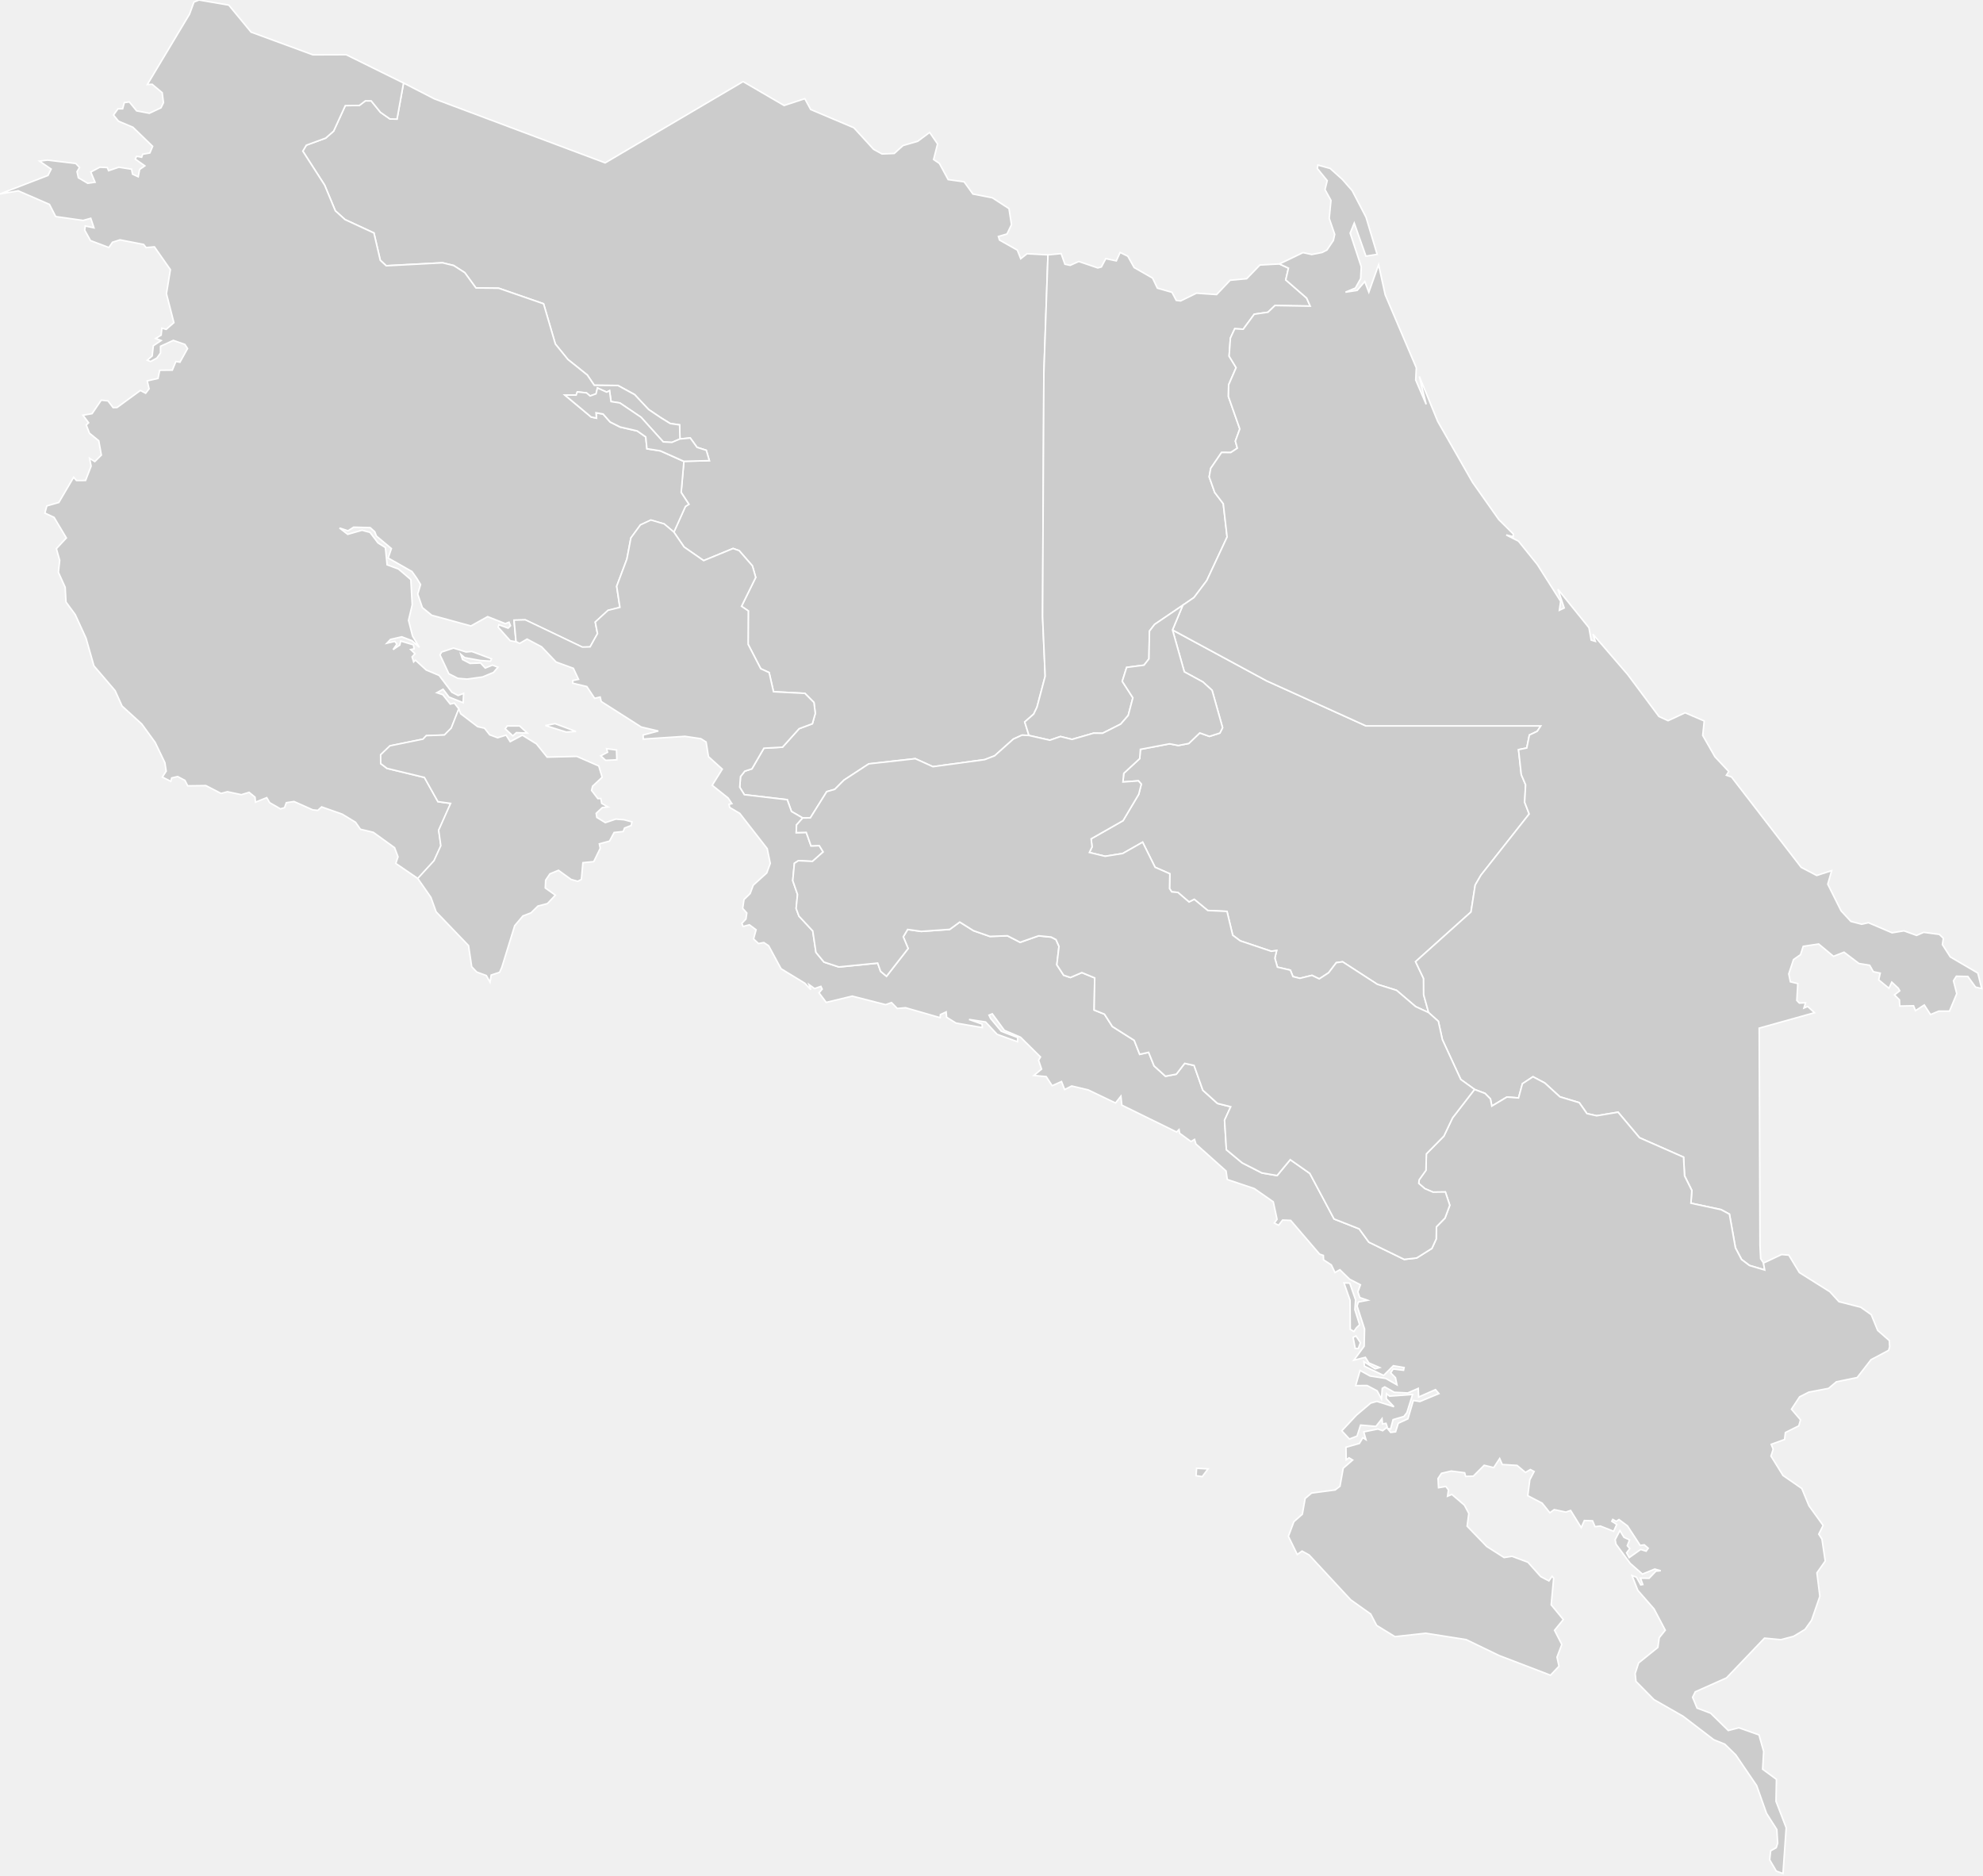
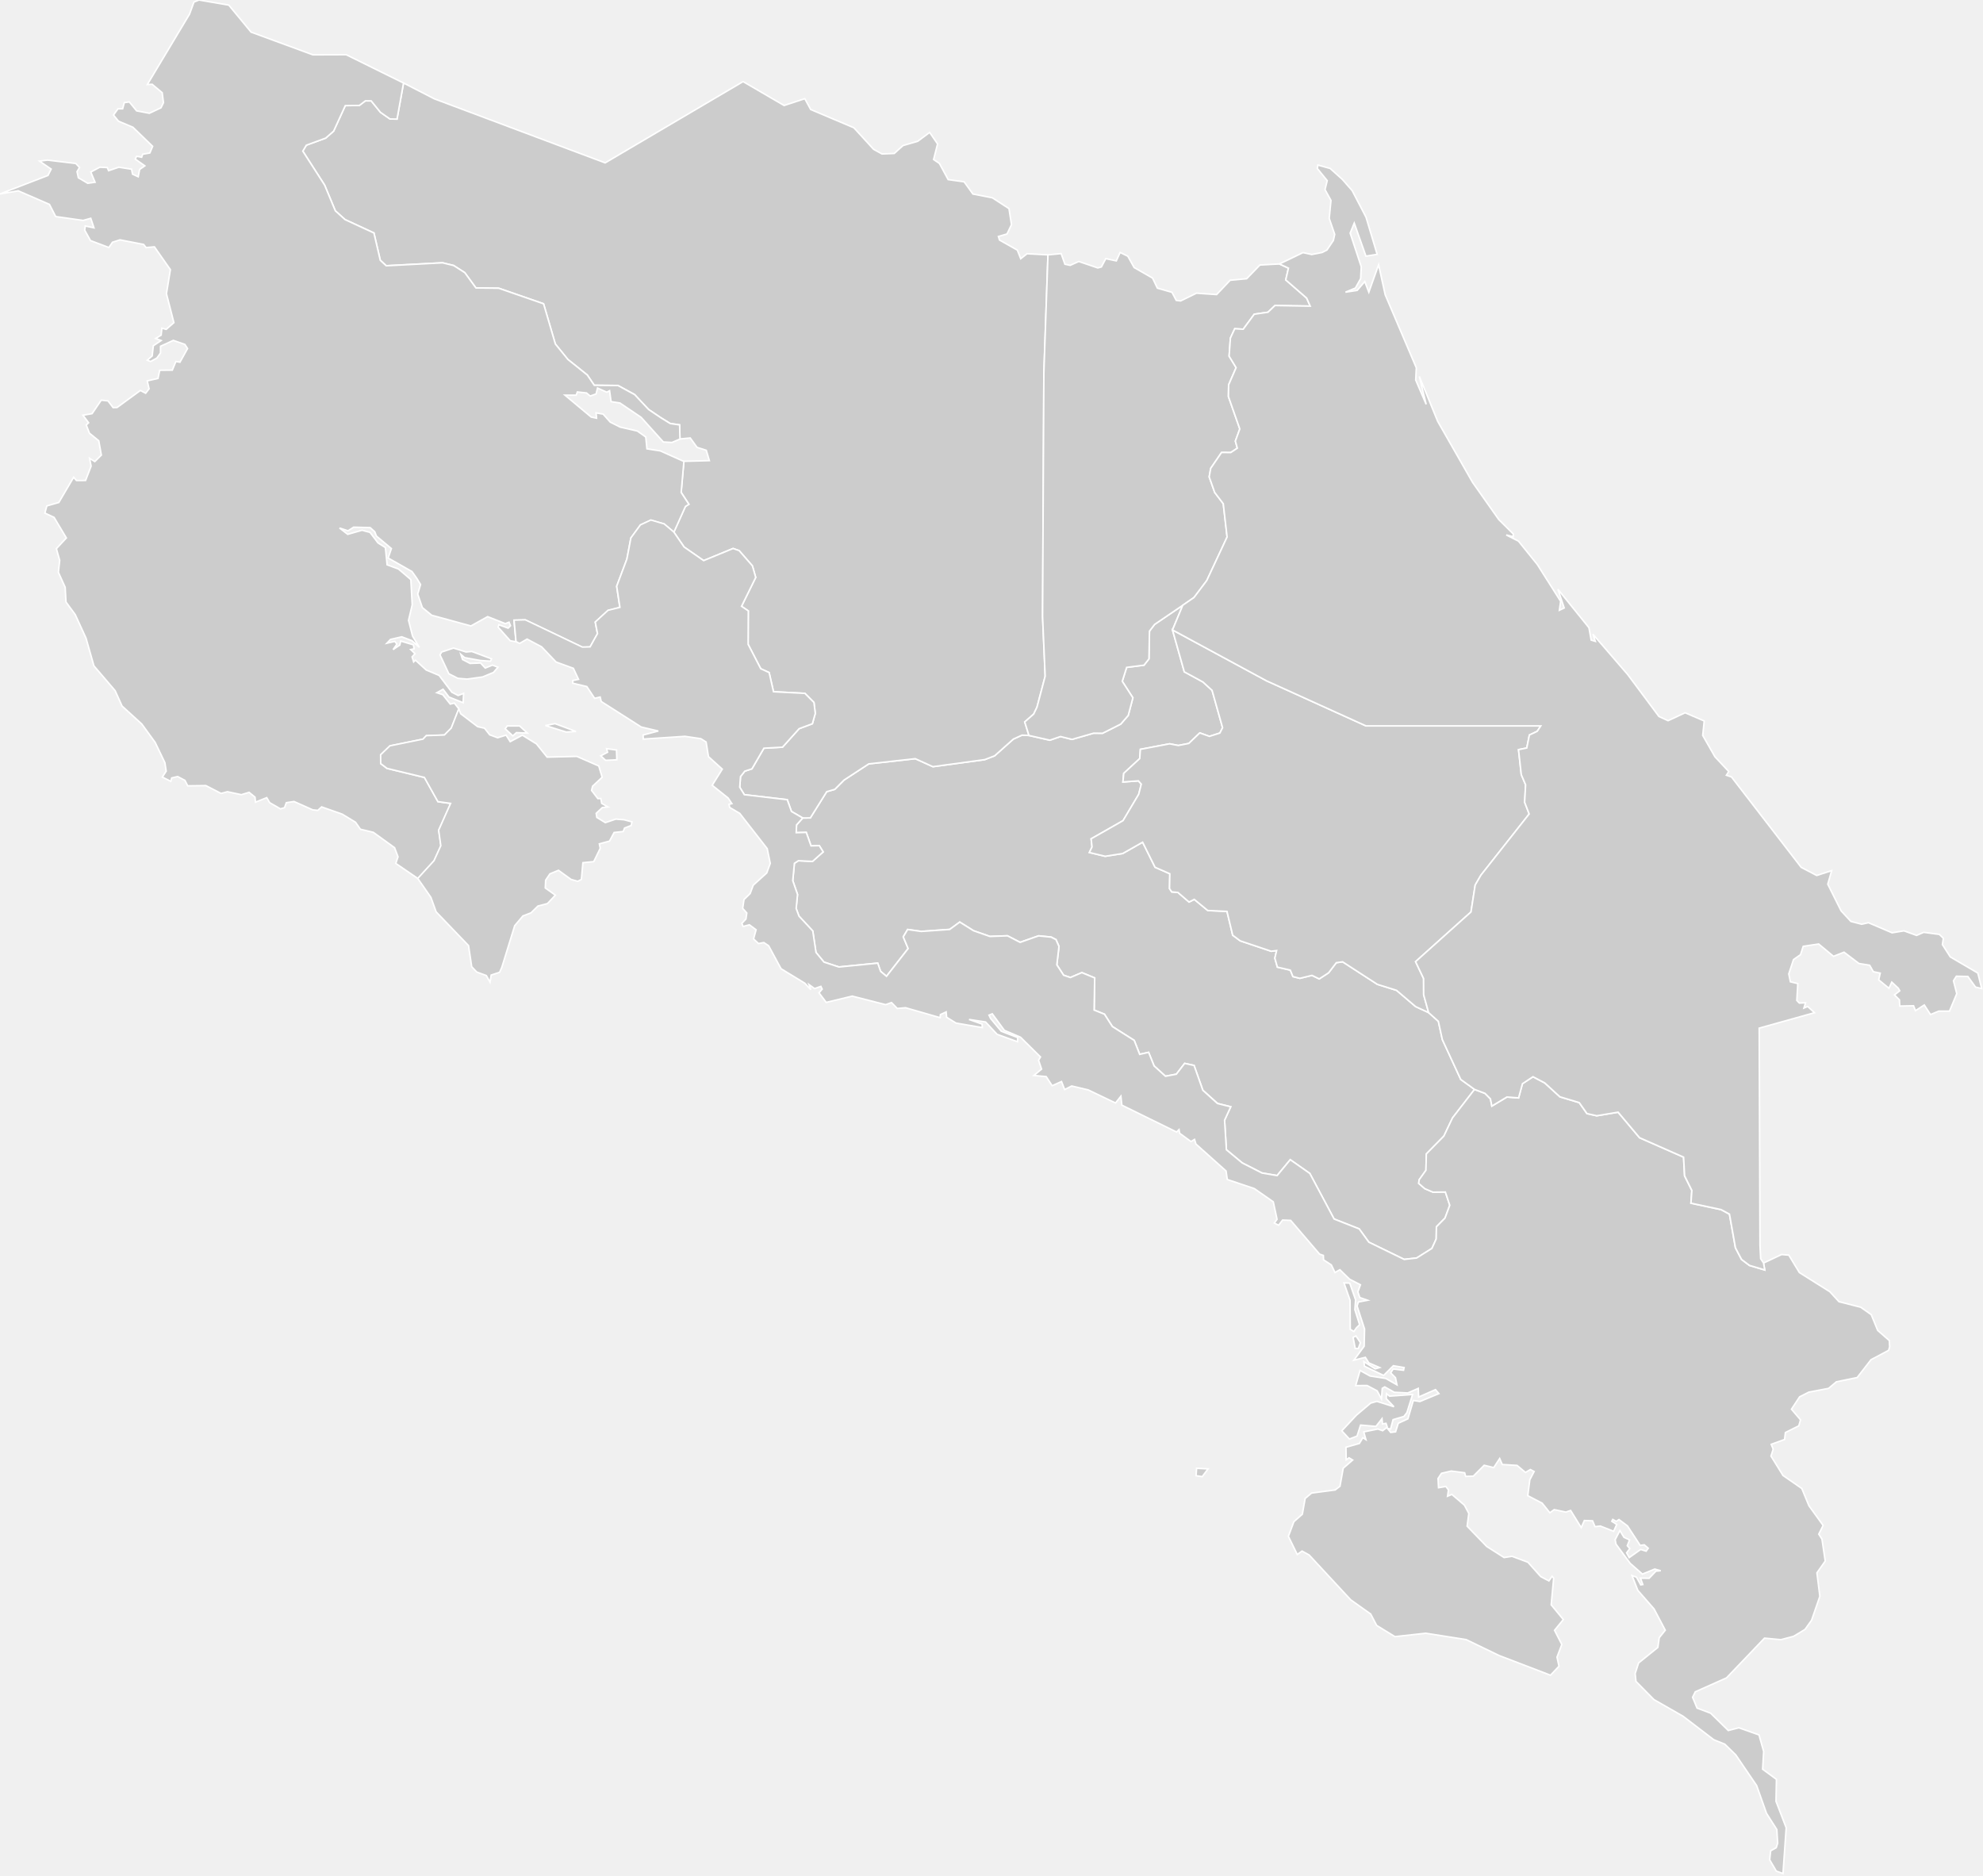
<svg xmlns="http://www.w3.org/2000/svg" xmlns:ns1="http://amcharts.com/ammap" version="1.1">
  <defs>
    <style type="text/css">
			.land
			{
				fill: #CCCCCC;
				fill-opacity: 1;
				stroke:white;
				stroke-opacity: 1;
				stroke-width:0.5;
			}

			.water
			{
				fill: #CCCCCC;
				fill-opacity: 1;
				stroke:white;
				stroke-opacity: 1;
				stroke-width:0.5;
			}
		</style>
    <ns1:ammap projection="mercator" leftLongitude="-85.951" topLatitude="11.217" rightLongitude="-82.556" bottomLatitude="8.033" />
  </defs>
  <g>
+     <path id="CR-SJ" title="San José" class="land" d="M383.02,205.77L386.88,219.46L392.95,222.76L395.95,225.5L399.38,237.7L398.5,239.46L395.08,240.54L391.94,239.41L388.35,242.85L384.92,243.52L382.09,242.97L372.53,244.78L372.32,247.79L367.1,252.61L366.83,255.44L371.88,255.07L372.83,256.14L371.99,259.45L366.87,268.07L356.44,274.01L356.74,276.65L355.87,278.47L361.02,279.71L366.75,278.8L373.26,275.11L377.33,283.3L382.15,285.42L382.05,290.27L382.77,291.34L384.79,291.52L388.43,294.65L390.14,293.79L394.54,297.42L400.82,297.71L402.69,305.5L405.15,307.33L415.26,310.73L417.04,310.51L416.46,313L417.29,315.92L421.51,316.9L422.37,319.01L424.63,319.58L428.58,318.61L430.96,319.76L434.02,317.77L436.53,314.47L438.59,314.18L449.94,321.54L456.21,323.5L462.44,328.81L466.69,330.77L466.69,330.77L469.87,333.62L471.17,339.58L477.19,352.61L481.69,355.86L481.69,355.86L474.51,365.16L471.68,371.11L465.96,376.91L465.82,382.28L463.6,385.39L463.46,386.55L465.46,388.28L468.13,389.42L472.16,389.36L473.6,393.7L472.04,397.89L469.24,400.73L469.17,404.71L467.76,407.8L462.78,410.93L458.71,411.38L447.17,405.76L444,401.41L435.8,398.18L427.88,383.3L421.49,378.81L417.19,383.99L412.22,383.14L405.81,379.86L400.63,375.56L400.03,365.9L402.04,361.52L397.7,360.43L392.93,356.12L390.06,348.02L387,347.35L384.27,350.88L380.72,351.55L377.01,348.19L375.22,343.75L372.31,344.4L370.52,339.84L363.38,335.31L360.8,331.28L357.43,329.93L357.61,319.43L353.42,317.7L349.67,319.3L347.46,318.55L345.24,315.15L345.95,309.14L344.97,306.91L343.39,306.09L339.3,305.68L333.26,307.8L329.11,305.67L323.37,305.88L318.02,304.01L313.52,301.19L310.25,303.58L300.94,304.24L296.5,303.61L295.07,306.01L296.66,309.83L289.6,318.9L287.66,317.28L286.72,314.6L274.04,315.86L269.17,314.26L266.55,311.1L265.5,304.1L261,299.26L260.07,296.75L260.53,292.18L258.97,287.66L259.51,281.99L260.81,281.15L265.42,281.37L268.9,278.28L267.64,276.23L264.94,276.31L263.38,271.9L260.11,271.99L260.21,269.45L262.23,267.2L262.23,267.2L264.71,267.17L270.07,258.6L272.7,257.84L275.72,254.81L283.81,249.52L299,247.83L304.76,250.44L321.67,248.14L324.91,246.89L331.04,241.42L333.88,240.13L336.13,240.24L336.13,240.24L342.95,241.79L346.43,240.59L350.19,241.53L357.27,239.49L360.15,239.53L366.11,236.53L368.56,233.7L370.08,227.94L366.61,222.55L368.04,218.01L373.71,217.28L375.33,215.22L375.5,206.15L377.17,203.97L386.38,197.71L386.38,197.71z" />
    <path id="CR-A" title="Alajuela" class="land" d="M242.75,26.65L256.14,34.46L262.91,32.24L264.83,35.77L278.94,41.74L285.37,48.77L288.13,50.29L292.12,50.13L294.99,47.55L299.81,46.14L303.69,43.26L306.28,47.02L304.98,52.1L306.88,53.4L309.74,58.67L314.95,59.39L317.82,63.38L324.18,64.62L329.61,68.15L330.42,73.38L328.97,76.42L326.15,77.25L326.52,78.42L332.33,81.7L333.44,84.52L335.5,82.89L342.34,83.25L342.34,83.25L341,121.93L340.58,201.39L341.43,220.88L338.76,230.99L337.67,233.27L334.75,235.83L336.13,240.24L336.13,240.24L333.88,240.13L331.04,241.42L324.91,246.89L321.67,248.14L304.76,250.44L299,247.83L283.81,249.52L275.72,254.81L272.7,257.84L270.07,258.6L264.71,267.17L262.23,267.2L262.23,267.2L258.54,265.05L257.18,261.22L243.15,259.58L241.65,257.14L241.91,253.67L243.3,251.9L245.64,251.14L249.54,244.4L255.63,244.06L261.05,238.03L265.38,236.41L266.33,233.03L265.89,229.47L262.93,226.48L252.68,225.95L251.25,219.7L248.51,218.44L244.39,210.47L244.44,199.55L242.22,198.05L246.86,188.62L245.78,184.84L241.45,179.87L239.48,179.17L229.86,183.13L223.47,178.68L220.12,173.8L220.12,173.8L223.89,165.42L225.02,164.69L222.5,160.83L223.39,150.69L223.39,150.69L231.72,150.47L230.72,147.09L227.7,146.13L225.49,143.07L222.11,143.39L222.11,143.39L221.99,138.77L218.93,138.33L215.89,136.45L211.85,133.73L207.3,128.88L201.87,125.91L194.11,125.83L191.84,122.48L185.49,117.4L181.4,112.36L177.55,99.22L162.87,94.13L155.45,94.04L151.81,89.05L148.18,86.72L144.54,85.84L126.16,86.8L124.22,85.01L122.15,76.09L112.72,71.72L109.54,68.86L106.04,60.45L98.91,49.35L100.07,47.41L106.39,45.1L108.98,42.83L112.79,34.5L117.39,34.43L119.36,32.93L121.26,32.94L124.29,36.67L127.39,38.85L129.69,38.9L131.83,27.11L131.83,27.11L141.86,32.27L197.69,53.2z" />
    <path id="CR-C" title="Cartago" class="land" d="M383.02,205.77L413.7,222.37L446.23,237.12L503.33,237.12L502.17,238.88L499.61,240.1L498.75,244.34L496.06,244.88L496.96,253.04L498.37,256.35L498.06,262.07L499.54,265.89L483.78,285.87L481.91,289.1L480.53,297.9L462.43,314.13L465.05,319.65L465.07,324.95L466.69,330.77L466.69,330.77L462.44,328.81L456.21,323.5L449.94,321.54L438.59,314.18L436.53,314.47L434.02,317.77L430.96,319.76L428.58,318.61L424.63,319.58L422.37,319.01L421.51,316.9L417.29,315.92L416.46,313L417.04,310.51L415.26,310.73L405.15,307.33L402.69,305.5L400.82,297.71L394.54,297.42L390.14,293.79L388.43,294.65L384.79,291.52L382.77,291.34L382.05,290.27L382.15,285.42L377.33,283.3L373.26,275.11L366.75,278.8L361.02,279.71L355.87,278.47L356.74,276.65L356.44,274.01L366.87,268.07L371.99,259.45L372.83,256.14L371.88,255.07L366.83,255.44L367.1,252.61L372.32,247.79L372.53,244.78L382.09,242.97L384.92,243.52L388.35,242.85L391.94,239.41L395.08,240.54L398.5,239.46L399.38,237.7L395.95,225.5L392.95,222.76L386.88,219.46z" />
+     <path id="CR-H" title="Heredia" class="land" d="M368.42,83.69L370.5,87.4L376.51,90.84L378.09,94.13L382.86,95.49L384.25,98.13L385.68,98.3L390.86,95.77L397.43,96.22L401.86,91.55L407.25,91.04L411.58,86.57L417.96,86.22L417.96,86.22L420.9,87.59L420.02,91.43L426.85,97.37L428.01,100L416.5,99.8L414.2,102L409.73,102.64L406.12,107.54L403.36,107.38L401.94,110.43L401.52,116.34L403.8,120.09L401.36,125.71L401.29,129.53L405.01,140.12L403.56,144.09L404.2,146.39L402.05,147.83L399.05,147.8L395.51,152.98L395.01,155.77L396.81,160.86L399.61,164.54L400.86,175.42L394.22,189.64L390.05,195.18L386.38,197.71L386.38,197.71L377.17,203.97L375.5,206.15L375.33,215.22L373.71,217.28L368.04,218.01L366.61,222.55L370.08,227.94L368.56,233.7L366.11,236.53L360.15,239.53L357.27,239.49L350.19,241.53L346.43,240.59L342.95,241.79L336.13,240.24L336.13,240.24L334.75,235.83L337.67,233.27L338.76,230.99L341.43,220.88L340.58,201.39L341,121.93L342.34,83.25L342.34,83.25L346.65,82.84L347.88,86.31L349.6,86.68L352.4,85.41L358.62,87.52L359.79,87.19L361.23,84.49L364.67,85.22L365.91,82.47z" />
    <path id="CR-G" title="Guanacaste" class="land" d="M82.02,10.49l20.19,7.42l10.88,-0.04l18.73,9.25l0,0l-2.13,11.79l-2.3,-0.05l-3.1,-2.17l-3.03,-3.74l-1.9,-0.01l-1.97,1.5l-4.6,0.07l-3.81,8.33l-2.59,2.27l-6.32,2.32l-1.16,1.94l7.13,11.09l3.5,8.41l3.18,2.87l9.43,4.37l2.07,8.91l1.95,1.8l18.38,-0.97l3.65,0.89l3.63,2.33l3.64,4.99l7.42,0.09l14.68,5.09l3.85,13.14l4.1,5.04l6.34,5.09l2.27,3.35l7.76,0.08l5.43,2.97l4.55,4.85l4.04,2.72l3.04,1.88l3.06,0.44l0.12,4.62l0,0l-2.61,1.11l-2.82,-0.15l-7.28,-8.07l-6.91,-4.67l-2.89,-0.44l-0.49,-3.57l-0.91,0.49l-3.02,-1.36l-0.47,1.92l-1.94,0.69l-1.18,-1.01l-3,-0.32l-0.38,1.05l-3.68,-0.01l8.58,7.16l1.74,0.36l-0.16,-1.73l2.31,0.4l2.31,2.6l3.26,1.64l5.61,1.29l2.75,1.95l0.39,3.86l4.39,0.69l7.68,3.43l0,0l-0.89,10.14l2.52,3.86l-1.13,0.72l-3.77,8.38l0,0l-3.18,-2.63l-4.35,-1.27l-3.41,1.59l-3.11,4.25l-1.31,6.91l-3.33,8.87l1.05,6.91l-3.89,0.97l-4.16,3.81l0.73,3.79l-2.42,4.34l-2.53,0.07l-18.64,-8.91l-3.68,0.1l0.65,7.01l0,0l-1.89,-0.34l-3.94,-4.42l0.23,-0.79l3.04,1.09l0.76,-0.79l-0.48,-1.15l-1.2,0.47l-5.78,-2.28l-5.47,3.04l-12.8,-3.5l-3.07,-2.51l-1.5,-4.4l0.92,-3.13l-1.22,-2l-1.57,-2.23l-7.79,-4.42l1.05,-3.09l-4.88,-4.08l-0.56,-1.42l-1.49,-1.34l-5.4,-0.14l-1.83,1.18l-2.78,-0.91l2.68,2.06l4.66,-1.33l2.61,0.69l2.62,3.44l2.42,1.53l0.56,5.63l3.71,1.37l4.04,3.45l0.45,8.24l-1.2,5.08l1.32,5.15l2.22,3.69l-2.41,-2.19l-3.35,-1.27l-3.68,0.85l-1.16,1.23l2.57,-0.59l0.7,0.89l-1.26,1.8l2.18,-1.48l0.32,-1.32l4.15,1.24l0.21,1.33l-1.11,0.21l1.4,1.34l-0.94,1.05l0.51,1.64l0.58,-0.57l3.51,3.22l4.23,1.77l4.15,5.48l2.07,1.08l1.78,-0.69l-0.16,3.05l-4.63,-1.86l-1.92,-2.54l-2.04,1.13l1.94,0.64l2.45,3.08l1.33,-0.34l1.49,1.93l0,0l-2.46,6.27l-2.24,2.25l-5.92,0.22l-1.06,1.13l-10.81,2.2l-3.03,2.91l0.02,2.89l2.05,1.56l12.22,2.96l4.41,7.9l4.16,0.58l-3.91,8.76l0.71,5.06l-2.23,4.91l-5.3,5.79l0,0l-7.23,-4.94l0.73,-2.16l-1.12,-2.97l-6.94,-5.02l-4.24,-1.02l-1.57,-2.27l-4.35,-2.65l-6.74,-2.37l-1.25,1.14l-1.68,-0.19l-6.07,-2.71l-2.52,0.38l-0.59,1.63l-1.33,0.39l-3.52,-2.02l-0.96,-1.64l-3.68,1.47l-0.16,-1.64l-1.93,-1.57l-2.53,0.77l-4.54,-0.97l-2.08,0.56l-4.97,-2.56l-5.93,0.08l-0.91,-1.78l-2.38,-1.26l-1.95,0.47l-0.28,1.1l-2.77,-1.39l1.26,-1.94l-0.42,-2.75l-3.17,-6.62l-4.37,-6.01l-6.46,-5.89l-2.26,-5.02l-6.93,-8.11l-2.58,-9.05l-3.52,-7.69l-3.02,-4.1l-0.27,-4.83l-2.22,-4.89l0.43,-3.89l-1.08,-3.82l3.26,-3.51l-4.02,-6.72l-3,-1.4l0.64,-2.34l3.91,-1.12l4.85,-8.24l0.92,1.07l2.97,-0.02l1.81,-4.68l-0.51,-2.57l1.72,1.08l2.14,-2.11l-0.85,-4.7l-3.04,-2.46l-1.04,-2.67l0.76,-0.75l-1.84,-2.45l2.97,-0.51l3,-4.41l2.21,0.24l1.67,2.19l1.29,-0.04l7.62,-5.56l1.72,0.9l1.12,-1.45l-0.6,-2.58l3.51,-0.81l0.56,-2.65l4.12,-0.05l1.17,-2.83l1.33,0.23l2.48,-4.46l-0.88,-1.34l-3.76,-1.32l-4.18,1.91l-0.02,2.22l-1.17,1.63l-2.05,1.13l-1.11,-0.41l1.61,-1.4l0.38,-3.32l2.54,-1.71l-1.77,-0.68l1.78,-1.09l0.24,-2.26l1.42,0.37l2.5,-2.19l-2.43,-9.46l1.29,-7.85l-5.22,-7.45l-2.71,0.24l-0.83,-1.03l-7.71,-1.49l-2.45,0.78l-1.17,1.72l-6.02,-2.27l-1.88,-3.39l0.19,-1.37l2.83,0.6l-1.04,-3.11l-2.49,0.69l-8.96,-1.26l-2.05,-3.98L5.95,62.33L0,63.35l15.67,-6.04l1.04,-2.08l-3.8,-2.6l2.62,-0.33l9.22,1.1l1.23,1.3l-0.81,1.37l0.43,2l3.05,1.8l2.4,-0.34l-1.39,-3.34l2.94,-1.57l2.44,0.11l0.44,1.02l3.34,-1.13l4.17,0.66l0.3,1.6l1.86,0.86l0.46,-2.39l1.7,-1.18l-3.12,-2.2l0.44,-0.93l1.64,0.32l0.32,-0.97l2.36,-0.42l0.91,-2.17l-6.43,-6.23l-4.73,-1.99l-1.63,-2.01l1.48,-2.03l1.51,0.01l0.55,-2.04l1.64,-0.21l2.38,2.91l4.17,0.79l3.79,-1.79l0.81,-1.68l-0.42,-3.25l-3.26,-2.74l-1.59,0.07l13.79,-23l1.43,-3.93L65.01,0l9.73,1.67L82.02,10.49z" />
-     <path id="CR-H" title="Heredia" class="land" d="M368.42,83.69L370.5,87.4L376.51,90.84L378.09,94.13L382.86,95.49L384.25,98.13L385.68,98.3L390.86,95.77L397.43,96.22L401.86,91.55L407.25,91.04L411.58,86.57L417.96,86.22L417.96,86.22L420.9,87.59L420.02,91.43L426.85,97.37L428.01,100L416.5,99.8L414.2,102L409.73,102.64L406.12,107.54L403.36,107.38L401.94,110.43L401.52,116.34L403.8,120.09L401.36,125.71L401.29,129.53L405.01,140.12L403.56,144.09L404.2,146.39L402.05,147.83L399.05,147.8L395.51,152.98L395.01,155.77L396.81,160.86L399.61,164.54L400.86,175.42L394.22,189.64L390.05,195.18L386.38,197.71L386.38,197.71L377.17,203.97L375.5,206.15L375.33,215.22L373.71,217.28L368.04,218.01L366.61,222.55L370.08,227.94L368.56,233.7L366.11,236.53L360.15,239.53L357.27,239.49L350.19,241.53L346.43,240.59L342.95,241.79L336.13,240.24L336.13,240.24L334.75,235.83L337.67,233.27L338.76,230.99L341.43,220.88L340.58,201.39L341,121.93L342.34,83.25L342.34,83.25L346.65,82.84L347.88,86.31L349.6,86.68L352.4,85.41L358.62,87.52L359.79,87.19L361.23,84.49L364.67,85.22L365.91,82.47z" />
+     <path id="CR-P" title="Puntarenas" class="land" d="M392.74,482.35l-2.02,-0.3l0.17,-2.42l3.74,0.19L392.74,482.35zM443.73,440.51l-1.02,-0.02l-0.69,-3.62l0.93,-0.47l1.46,2.18L443.73,440.51zM443.13,433.72l-0.86,1.22l-1.18,-0.72l-0.07,-9.48l-1.98,-5.67l1.89,0.08l1.9,5.45l-0.23,3.21l1.55,4.92L443.13,433.72zM201.5,248.19l-3.67,0.18l-1.58,-1.48l2.22,-1.17l-0.3,-1.15l3.23,0.43L201.5,248.19zM169.73,237.13l2.54,2.33l-3.58,-0.13l-1.16,1.05l-2.5,-2.33l0.67,-0.92L169.73,237.13zM181.31,236.38l6.84,2.55l-3.19,0.19l-6.79,-2.11L181.31,236.38zM159.97,240.03l2.6,0.96l2.75,-0.86l1.35,2.14l3.96,-2.12l4.61,2.84l3.49,4.33l9.69,-0.24l7.18,3.13l1.11,3.68l-3.13,2.93l-0.33,1.37l2.05,2.68l0.97,-0.03l0.29,1.59l2.02,1.17l-1.81,0.2l-2.01,1.88l0.21,1.33l2.77,1.71l3.42,-1.15l2.69,0.21l2.6,0.69l-0.28,1.19l-2.13,0.82l-0.46,1.14l-2.97,0.32l-1.49,2.81l-3.33,0.89l0.29,1.46l-2.12,4.35l-3.54,0.36l-0.5,5.47l-1.2,0.61l-2.2,-0.64l-4.08,-2.96l-2.8,1.16l-1.39,2.06l-0.12,2.56l3.29,2.34l-2.59,2.75l-3.1,0.81l-2.28,2.23l-2.62,0.99l-2.69,3.19l-4.21,13.6l-0.72,1.63l-2.75,0.9l-0.38,2.33l-1.21,-2.17l-3.12,-1.14l-1.66,-1.74l-1.03,-6.9l-10.58,-11.02l-1.72,-4.75l-4.29,-6.17l0,0l5.3,-5.79l2.23,-4.91l-0.71,-5.06l3.91,-8.76l-4.16,-0.58l-4.41,-7.9l-12.22,-2.96l-2.05,-1.56l-0.02,-2.89l3.03,-2.91l10.81,-2.2l1.06,-1.13l5.92,-0.22l2.24,-2.25l2.46,-6.27l0,0l0.64,1.59l5.53,4.22l2.25,0.51L159.97,240.03zM152.24,212.97l1.9,-0.16l6.44,2.41l-0.36,0.75l-3.27,-0.21l-5.17,-0.94l-1.23,-1.07l0.56,1.69l2.46,1.27l3.41,-0.14l1.53,1.65l2.36,-0.95l1.81,0.68l-1.48,1.71l-3.56,1.47l-5.01,0.7l-3.05,-0.25l-2.95,-1.49l-2.9,-6.18l0.54,-0.92l3.86,-1.29L152.24,212.97zM220.12,173.8l3.35,4.88l6.39,4.45l9.62,-3.96l1.98,0.7l4.33,4.97l1.08,3.78l-4.64,9.43l2.22,1.5l-0.06,10.92l4.12,7.98l2.74,1.25l1.43,6.26l10.25,0.53l2.96,2.98l0.44,3.57l-0.95,3.37l-4.33,1.62l-5.42,6.04l-6.09,0.34l-3.91,6.74l-2.34,0.76l-1.39,1.77l-0.25,3.47l1.5,2.44l14.02,1.64l1.37,3.83l3.68,2.15l0,0l-2.01,2.25l-0.11,2.54l3.28,-0.09l1.56,4.4l2.7,-0.07l1.26,2.04l-3.48,3.1l-4.61,-0.22l-1.3,0.84l-0.54,5.67l1.56,4.52l-0.45,4.57l0.93,2.51l4.5,4.84l1.05,7.01l2.61,3.16l4.88,1.6l12.68,-1.26l0.93,2.68l1.94,1.62l7.07,-9.07l-1.6,-3.82l1.43,-2.4l4.45,0.63l9.3,-0.65l3.27,-2.4l4.5,2.82l5.34,1.87l5.74,-0.21l4.14,2.14l6.04,-2.12l4.09,0.41l1.58,0.82l0.98,2.22l-0.7,6.01l2.22,3.4l2.21,0.75l3.75,-1.6l4.19,1.73l-0.18,10.5l3.37,1.35l2.58,4.03l7.14,4.53l1.79,4.56l2.92,-0.66l1.79,4.45l3.71,3.36l3.55,-0.67l2.73,-3.53l3.07,0.67l2.86,8.11l4.77,4.31l4.34,1.09l-2.01,4.38l0.6,9.66l5.18,4.3l6.42,3.28l4.97,0.85l4.29,-5.19l6.39,4.49l7.93,14.88l8.2,3.23l3.16,4.35l11.54,5.62l4.07,-0.46l4.98,-3.13l1.41,-3.09l0.07,-3.97l2.8,-2.84l1.56,-4.19l-1.44,-4.34l-4.03,0.05l-2.68,-1.14l-2,-1.73l0.14,-1.16l2.22,-3.11l0.14,-5.36l5.71,-5.8l2.83,-5.95l7.18,-9.3l0,0l3.43,1.29l1.77,1.8l0.46,2.35l4.93,-2.96l3.8,0.3l1.26,-4.65l3.45,-2.28l3.85,2.03l4.95,4.53l6.32,1.91l2.51,3.56l3.18,0.72l6.99,-1.17l7.01,8.34l14.38,6.35l0.33,6.1l2.37,4.78l-0.29,4.16l9.83,2.1l2.75,1.48l1.96,11.01l2,3.8l2.58,1.95l4.99,1.48l-0.41,-2.27l0,0l5.93,-2.79l2.35,0.2l3.45,5.69l9.97,6.27l2.97,3.25l7.1,1.81l3.44,2.42l2.1,5.13l3.8,3.34l0.11,2.05l-0.33,1.13l-5.76,3.07l-4.52,5.83l-6.78,1.38l-2.55,2.15l-6.48,1.24l-2.99,1.53l-2.66,4.04l2.96,3.47l-0.57,1.96l-4.37,2.19l-0.27,2.27l-4.36,1.58l0.64,1.59l-0.72,2.25l3.92,6.33l6.14,4.25l2.35,5.67l4.62,6.4l-1.42,2.86l1.04,1.61l1.07,7.17l-2.71,3.85l0.95,7.68l-2.7,7.8l-2.15,3.01l-3.72,2.24l-4.15,1.1l-5.36,-0.5l-12.41,12.98l-10.2,4.55l-0.88,1.79l1.46,3.53l4.43,1.67l5.77,5.65l3.46,-0.89l6.57,2.33l1.53,5.4l-0.34,5.81l4.51,3.31l-0.14,7.17l3.33,8.65L582.45,612l-2.18,-0.79l-2.17,-3.69l0.32,-2.94l1.82,-1.02l0.47,-1.44l-0.27,-4.49l-3.37,-5.29l-3.22,-9.07l-6.81,-10.01l-3.58,-3.5l-3.62,-1.47l-10.02,-7.66l-9.53,-5.45l-5.87,-5.95l-0.26,-2.56l1.12,-3.45l6.29,-5.08l0.45,-3.16l1.98,-2.47l-3.66,-6.93l-5.31,-6.08l-1.89,-4.83l1.44,0.51l1.41,2.53l0.66,-0.12l-0.75,-2.08l2.81,0.05l2.24,-2.34l1.56,-0.13l-1.95,-0.54l-4.03,1.64l-3.99,-3.5l-4.64,-6.29l-0.28,-1.46l1.55,-2.96l1.33,2.18l1.83,0.87l-0.74,1.88l0.82,0.94l-1.04,1.39l0.85,1.56l3.74,-2.66l1.79,0.56l0.68,-0.96l-1.3,-1.12l-1.32,0.2l-4.16,-6.37l-2.78,-2.08l-0.89,0.6l-1.13,-0.64l-0.32,0.61l1.61,1.04l-1.01,2.23l-4.33,-1.71l-1.76,0.19l-0.8,-1.91l-2.68,-0.09l-1.01,2.32l-3.47,-5.61l-1.55,0.54l-3.81,-0.81l-1.43,1.03l-2.5,-3.13l-4.71,-2.46l0.66,-5.18l1.41,-2.71l-1.22,-0.64l-1.6,0.94l-2.74,-2.29l-4.84,-0.3l-0.85,-1.95l-1.94,2.96l-3.12,-0.76l-3.54,3.55l-2.51,0.09l-0.33,-1.19l-4.39,-0.56l-3.18,0.74l-1.13,1.7l0.17,3l2.38,-0.4l0.86,1.12l-0.3,2.06l1.42,-0.59l4.08,3.5l1.45,2.71l-0.55,4.17l6.4,6.62l5.66,3.62l2.6,-0.4l5.2,1.94l4.19,4.69l2.66,1.41l1.04,-1.52l0.52,0.62l-0.81,8.7l3.96,4.82l-2.87,3.51l2.38,4.62l-1.57,4.15l0.65,2.96l-2.78,2.94l-16.82,-6.45l-10.73,-5.19l-13.21,-2.07l-10.05,1.11l-5.97,-3.66l-1.96,-3.73l-6.52,-4.64l-13.59,-14.65l-2.31,-1.27l-1.56,1.12l-2.9,-5.94l1.79,-4.77l2.77,-2.46l0.91,-5.13l2.1,-1.77l7.72,-1.02l1.56,-1.21l1.06,-5.88l3.08,-2.68l-1.18,-0.72l-0.93,0.65l-0.07,-4.1l4.38,-1.25l1.13,-1.88l1,0.63l-0.71,-2.52l4.64,-0.94l1.53,0.55l1.52,-1.17l-0.42,-1.24l-1.15,0.2l-0.15,-1.72l-1.98,2.52l-5.01,-0.43l-1.16,3.59l-2.48,0.97l-2.51,-2.68l4.79,-5.12l4.64,-3.93l2.04,-0.58l5.57,1.76l-2.51,-2.64l0.07,-1.63l1,0.81l7.54,-0.54l-1.86,5.92l-0.99,1.26l-3.54,1.04l-0.8,3.07l-1.01,-0.19l1.04,1.29l1.59,-0.19l0.88,-2.8l3.15,-1.45l1.77,-6l2.15,0.34l6.21,-2.58l-1.12,-1.3l-5.5,2.42l-0.13,-2.82l-3.41,1.49l-4.4,-0.21l-3.14,-1.77l-0.8,0.47l-0.27,3.48l-1.41,-2.67l-3.28,-1.73l-3.74,0.03l1.44,-4.95l3.28,1.81l5.1,0.79l3.67,2.09l-0.49,-2.34l-1.56,-1.57l0.81,-1.26l3.39,0.41l0.19,-0.88l-3.51,-0.59l-3.18,3.17l-6.25,-3.01l-0.2,-1.5l3.71,2.35l1.42,-0.42l-3.5,-1.51l-1.16,-1.83l-3.76,0.95l3.38,-4.57l0.13,-5.64l-2.44,-7.49l0.42,-1.32l3.01,-0.57l-2.54,-0.88l-0.63,-1.86l0.83,-2.32l-3.54,-1.82l-3.17,-3.09l-1.6,0.9l-1.2,-2.49l-2.53,-1.63l-0.07,-1.46l-1.23,-0.42l-9.44,-11.02l-2.63,-0.11l-1.32,1.7l-1.4,-0.73l0.9,-1.22l-1.24,-5.71l-6.2,-4.33l-8.82,-2.96l-0.4,-2.78l-9.84,-8.8l-0.46,-1.51l-1.16,0.69l-3.71,-2.7l-0.2,-1.19l-0.8,0.78l-17.88,-8.78l-0.31,-2.92l-1.75,2.22l-8.94,-4.28l-5.37,-1.27l-2.31,1.16l-1.02,-2.62l-3.06,1.37l-1.95,-2.98l-4.01,-0.37l2.5,-2.08l-0.98,-2.88l0.63,-1.09l-6.53,-6.45l-5.27,-2.24l-3.95,-5.4l-1.06,0.43l0.52,1.11l3.48,4.15l5.36,2.06l-0.06,1.37l-6.68,-2.43l-3.74,-4.02l-5.42,-0.83l4.28,1.51l0.07,1.15l-8.61,-1.48l-3.06,-1.9l-0.15,-1.73l-1.87,0.86l-0.1,1.01l-11.26,-3.24l-2.74,0.23l-1.88,-1.92l-1.91,0.68l-10.92,-2.79l-8.5,2.05l-2.35,-3.12l1.03,-1.22l-0.43,-0.89l-2.04,0.72l-1.83,-1.32l0.59,1.7l-1.96,-2.14l-7.76,-4.73l-4.06,-7.51l-1.58,-1.04l-1.73,0.33l-1.62,-1.52l0.83,-2.99l-2.19,-1.62l-2.04,0.55l-0.43,-1.02l1.34,-1.4l0.29,-1.98l-1.35,-1.52l0.43,-2.87l2.01,-1.96l1.01,-2.73l4.42,-4.01l1.14,-3.12l-1,-4.83l-8.97,-11.51l-3.29,-1.94l-0.21,-1.02l0.93,-0.21l-1.21,-1.83l-5.21,-4.18l3.29,-5.27l-4.51,-4.08l-0.78,-4.78l-1.71,-1.08l-5.17,-0.77l-13.63,0.9l-0.07,-1.33l4.97,-1.31l-5.56,-1.3l-13.09,-8.34l-0.34,-1.46l-1.82,0.42l-2.53,-3.83l-4.63,-1.11l0.05,-0.88l1.86,-0.38l-1.69,-3.6l-5.64,-2.06l-4.73,-4.96l-4.75,-2.53l-2.45,1.43l-1.16,-0.62l0,0l-0.65,-7.01l3.68,-0.1l18.64,8.91l2.53,-0.07l2.42,-4.34l-0.73,-3.79l4.16,-3.81l3.89,-0.97l-1.05,-6.91l3.33,-8.87l1.31,-6.91l3.11,-4.25l3.41,-1.59l4.35,1.27L220.12,173.8z" />
    <path id="CR-L" title="Limón" class="land" d="M446.24,70.96L449.88,83.09L446.21,83.67L442.39,72.87L441.06,76.15L444.68,87.14L444.49,91L442.77,94.09L439.53,95.44L443.35,94.86L445.83,91.97L447.16,95.44L450.35,86.48L452.5,96.28L462.67,120.15L462.47,124.14L465.89,132.08L463.64,122.92L469.65,137.64L481.03,157.55L489.59,169.7L494.35,174.43L494.29,175.31L492.04,174.74L496.03,176.76L502.19,184.4L509.82,196.43L509.41,199.34L510.98,198.6L508.92,192.48L519.06,205.05L519.79,209.09L521.16,209.51L520.35,207.16L531.77,220.41L541.92,234.04L544.91,235.42L550.48,232.83L556.72,235.51L556.23,240.23L560.22,247.21L564.73,252.02L563.96,253.24L565.63,253.81L588.39,283.32L593.47,285.98L598.36,284.39L597.08,288.83L601.43,297.53L604.63,300.99L608.15,301.9L610.37,301.41L618.08,304.7L621.98,304.07L626.1,305.56L628.42,304.55L633.53,305.23L634.83,306.49L634.53,308.56L637.1,312.58L646.1,317.86L647.36,322.91L645.36,322.45L642.84,318.97L639.09,318.89L638.14,320.38L639.22,324.58L636.84,330.29L633.33,330.3L630.64,331.41L628.61,328.28L625.74,330.14L625.1,328.54L620.58,328.64L620.49,326.61L618.88,324.99L620.59,323.65L620.12,322.81L617.99,320.82L617.07,322.83L613.72,320.08L614.21,317.88L611.96,317.41L610.76,315.3L607.26,314.73L602.4,311.04L598.95,312.39L594.1,308.36L589.06,309.13L588.17,311.86L585.89,313.45L584.34,318.14L584.87,320.71L587.29,321.29L586.97,326.8L587.79,327.66L589.82,327.56L589.3,329.28L590.51,328.77L592.73,330.81L574.68,335.85L574.94,406.83L575.16,411.16L576.09,412.56L576.09,412.56L576.5,414.83L571.51,413.35L568.93,411.41L566.93,407.6L564.97,396.6L562.23,395.12L552.39,393.02L552.69,388.86L550.32,384.09L549.98,377.99L535.6,371.64L528.6,363.3L521.61,364.47L518.42,363.75L515.91,360.18L509.59,358.28L504.64,353.75L500.79,351.72L497.34,354L496.08,358.64L492.28,358.34L487.35,361.3L486.89,358.95L485.11,357.15L481.69,355.86L481.69,355.86L477.19,352.61L471.17,339.58L469.87,333.62L466.69,330.77L466.69,330.77L465.07,324.95L465.05,319.65L462.43,314.13L480.53,297.9L481.91,289.1L483.78,285.87L499.54,265.89L498.06,262.07L498.37,256.35L496.96,253.04L496.06,244.88L498.75,244.34L499.61,240.1L502.17,238.88L503.33,237.12L446.23,237.12L413.7,222.37L383.02,205.77L383.02,205.77L383.02,205.77L383.02,205.77L386.38,197.71L386.38,197.71L390.05,195.18L394.22,189.64L400.86,175.42L399.61,164.54L396.81,160.86L395.01,155.77L395.51,152.98L399.05,147.8L402.05,147.83L404.2,146.39L403.56,144.09L405.01,140.12L401.29,129.53L401.36,125.71L403.8,120.09L401.52,116.34L401.94,110.43L403.36,107.38L406.12,107.54L409.73,102.64L414.2,102L416.5,99.8L428.01,100L426.85,97.37L420.02,91.43L420.9,87.59L417.96,86.22L417.96,86.22L425.65,82.52L428.5,83.14L431.86,82.49L433.47,81.67L435.57,78.55L436.01,76.55L434.22,71.35L434.79,65.46L432.84,61.94L433.56,59L430.34,55.05L430.5,53.92L434.51,55.02L438.49,58.59L441.72,62.28z" />
-     <path id="CR-LA" title="Laguna de Arenal" class="water" d="M222.11,143.39L225.49,143.07L227.7,146.13L230.72,147.09L231.72,150.47L223.39,150.69L223.39,150.69L215.71,147.26L211.33,146.58L210.94,142.71L208.18,140.77L202.57,139.47L199.31,137.83L197,135.23L194.69,134.83L194.85,136.56L193.11,136.21L184.53,129.04L188.21,129.06L188.59,128.01L191.59,128.33L192.76,129.34L194.7,128.65L195.17,126.73L198.19,128.09L199.1,127.6L199.6,131.17L202.48,131.62L209.39,136.28L216.67,144.35L219.49,144.5z" />
-     <path id="CR-P" title="Puntarenas" class="land" d="M392.74,482.35l-2.02,-0.3l0.17,-2.42l3.74,0.19L392.74,482.35zM443.73,440.51l-1.02,-0.02l-0.69,-3.62l0.93,-0.47l1.46,2.18L443.73,440.51zM443.13,433.72l-0.86,1.22l-1.18,-0.72l-0.07,-9.48l-1.98,-5.67l1.89,0.08l1.9,5.45l-0.23,3.21l1.55,4.92L443.13,433.72zM201.5,248.19l-3.67,0.18l-1.58,-1.48l2.22,-1.17l-0.3,-1.15l3.23,0.43L201.5,248.19zM169.73,237.13l2.54,2.33l-3.58,-0.13l-1.16,1.05l-2.5,-2.33l0.67,-0.92L169.73,237.13zM181.31,236.38l6.84,2.55l-3.19,0.19l-6.79,-2.11L181.31,236.38zM159.97,240.03l2.6,0.96l2.75,-0.86l1.35,2.14l3.96,-2.12l4.61,2.84l3.49,4.33l9.69,-0.24l7.18,3.13l1.11,3.68l-3.13,2.93l-0.33,1.37l2.05,2.68l0.97,-0.03l0.29,1.59l2.02,1.17l-1.81,0.2l-2.01,1.88l0.21,1.33l2.77,1.71l3.42,-1.15l2.69,0.21l2.6,0.69l-0.28,1.19l-2.13,0.82l-0.46,1.14l-2.97,0.32l-1.49,2.81l-3.33,0.89l0.29,1.46l-2.12,4.35l-3.54,0.36l-0.5,5.47l-1.2,0.61l-2.2,-0.64l-4.08,-2.96l-2.8,1.16l-1.39,2.06l-0.12,2.56l3.29,2.34l-2.59,2.75l-3.1,0.81l-2.28,2.23l-2.62,0.99l-2.69,3.19l-4.21,13.6l-0.72,1.63l-2.75,0.9l-0.38,2.33l-1.21,-2.17l-3.12,-1.14l-1.66,-1.74l-1.03,-6.9l-10.58,-11.02l-1.72,-4.75l-4.29,-6.17l0,0l5.3,-5.79l2.23,-4.91l-0.71,-5.06l3.91,-8.76l-4.16,-0.58l-4.41,-7.9l-12.22,-2.96l-2.05,-1.56l-0.02,-2.89l3.03,-2.91l10.81,-2.2l1.06,-1.13l5.92,-0.22l2.24,-2.25l2.46,-6.27l0,0l0.64,1.59l5.53,4.22l2.25,0.51L159.97,240.03zM152.24,212.97l1.9,-0.16l6.44,2.41l-0.36,0.75l-3.27,-0.21l-5.17,-0.94l-1.23,-1.07l0.56,1.69l2.46,1.27l3.41,-0.14l1.53,1.65l2.36,-0.95l1.81,0.68l-1.48,1.71l-3.56,1.47l-5.01,0.7l-3.05,-0.25l-2.95,-1.49l-2.9,-6.18l0.54,-0.92l3.86,-1.29L152.24,212.97zM220.12,173.8l3.35,4.88l6.39,4.45l9.62,-3.96l1.98,0.7l4.33,4.97l1.08,3.78l-4.64,9.43l2.22,1.5l-0.06,10.92l4.12,7.98l2.74,1.25l1.43,6.26l10.25,0.53l2.96,2.98l0.44,3.57l-0.95,3.37l-4.33,1.62l-5.42,6.04l-6.09,0.34l-3.91,6.74l-2.34,0.76l-1.39,1.77l-0.25,3.47l1.5,2.44l14.02,1.64l1.37,3.83l3.68,2.15l0,0l-2.01,2.25l-0.11,2.54l3.28,-0.09l1.56,4.4l2.7,-0.07l1.26,2.04l-3.48,3.1l-4.61,-0.22l-1.3,0.84l-0.54,5.67l1.56,4.52l-0.45,4.57l0.93,2.51l4.5,4.84l1.05,7.01l2.61,3.16l4.88,1.6l12.68,-1.26l0.93,2.68l1.94,1.62l7.07,-9.07l-1.6,-3.82l1.43,-2.4l4.45,0.63l9.3,-0.65l3.27,-2.4l4.5,2.82l5.34,1.87l5.74,-0.21l4.14,2.14l6.04,-2.12l4.09,0.41l1.58,0.82l0.98,2.22l-0.7,6.01l2.22,3.4l2.21,0.75l3.75,-1.6l4.19,1.73l-0.18,10.5l3.37,1.35l2.58,4.03l7.14,4.53l1.79,4.56l2.92,-0.66l1.79,4.45l3.71,3.36l3.55,-0.67l2.73,-3.53l3.07,0.67l2.86,8.11l4.77,4.31l4.34,1.09l-2.01,4.38l0.6,9.66l5.18,4.3l6.42,3.28l4.97,0.85l4.29,-5.19l6.39,4.49l7.93,14.88l8.2,3.23l3.16,4.35l11.54,5.62l4.07,-0.46l4.98,-3.13l1.41,-3.09l0.07,-3.97l2.8,-2.84l1.56,-4.19l-1.44,-4.34l-4.03,0.05l-2.68,-1.14l-2,-1.73l0.14,-1.16l2.22,-3.11l0.14,-5.36l5.71,-5.8l2.83,-5.95l7.18,-9.3l0,0l3.43,1.29l1.77,1.8l0.46,2.35l4.93,-2.96l3.8,0.3l1.26,-4.65l3.45,-2.28l3.85,2.03l4.95,4.53l6.32,1.91l2.51,3.56l3.18,0.72l6.99,-1.17l7.01,8.34l14.38,6.35l0.33,6.1l2.37,4.78l-0.29,4.16l9.83,2.1l2.75,1.48l1.96,11.01l2,3.8l2.58,1.95l4.99,1.48l-0.41,-2.27l0,0l5.93,-2.79l2.35,0.2l3.45,5.69l9.97,6.27l2.97,3.25l7.1,1.81l3.44,2.42l2.1,5.13l3.8,3.34l0.11,2.05l-0.33,1.13l-5.76,3.07l-4.52,5.83l-6.78,1.38l-2.55,2.15l-6.48,1.24l-2.99,1.53l-2.66,4.04l2.96,3.47l-0.57,1.96l-4.37,2.19l-0.27,2.27l-4.36,1.58l0.64,1.59l-0.72,2.25l3.92,6.33l6.14,4.25l2.35,5.67l4.62,6.4l-1.42,2.86l1.04,1.61l1.07,7.17l-2.71,3.85l0.95,7.68l-2.7,7.8l-2.15,3.01l-3.72,2.24l-4.15,1.1l-5.36,-0.5l-12.41,12.98l-10.2,4.55l-0.88,1.79l1.46,3.53l4.43,1.67l5.77,5.65l3.46,-0.89l6.57,2.33l1.53,5.4l-0.34,5.81l4.51,3.31l-0.14,7.17l3.33,8.65L582.45,612l-2.18,-0.79l-2.17,-3.69l0.32,-2.94l1.82,-1.02l0.47,-1.44l-0.27,-4.49l-3.37,-5.29l-3.22,-9.07l-6.81,-10.01l-3.58,-3.5l-3.62,-1.47l-10.02,-7.66l-9.53,-5.45l-5.87,-5.95l-0.26,-2.56l1.12,-3.45l6.29,-5.08l0.45,-3.16l1.98,-2.47l-3.66,-6.93l-5.31,-6.08l-1.89,-4.83l1.44,0.51l1.41,2.53l0.66,-0.12l-0.75,-2.08l2.81,0.05l2.24,-2.34l1.56,-0.13l-1.95,-0.54l-4.03,1.64l-3.99,-3.5l-4.64,-6.29l-0.28,-1.46l1.55,-2.96l1.33,2.18l1.83,0.87l-0.74,1.88l0.82,0.94l-1.04,1.39l0.85,1.56l3.74,-2.66l1.79,0.56l0.68,-0.96l-1.3,-1.12l-1.32,0.2l-4.16,-6.37l-2.78,-2.08l-0.89,0.6l-1.13,-0.64l-0.32,0.61l1.61,1.04l-1.01,2.23l-4.33,-1.71l-1.76,0.19l-0.8,-1.91l-2.68,-0.09l-1.01,2.32l-3.47,-5.61l-1.55,0.54l-3.81,-0.81l-1.43,1.03l-2.5,-3.13l-4.71,-2.46l0.66,-5.18l1.41,-2.71l-1.22,-0.64l-1.6,0.94l-2.74,-2.29l-4.84,-0.3l-0.85,-1.95l-1.94,2.96l-3.12,-0.76l-3.54,3.55l-2.51,0.09l-0.33,-1.19l-4.39,-0.56l-3.18,0.74l-1.13,1.7l0.17,3l2.38,-0.4l0.86,1.12l-0.3,2.06l1.42,-0.59l4.08,3.5l1.45,2.71l-0.55,4.17l6.4,6.62l5.66,3.62l2.6,-0.4l5.2,1.94l4.19,4.69l2.66,1.41l1.04,-1.52l0.52,0.62l-0.81,8.7l3.96,4.82l-2.87,3.51l2.38,4.62l-1.57,4.15l0.65,2.96l-2.78,2.94l-16.82,-6.45l-10.73,-5.19l-13.21,-2.07l-10.05,1.11l-5.97,-3.66l-1.96,-3.73l-6.52,-4.64l-13.59,-14.65l-2.31,-1.27l-1.56,1.12l-2.9,-5.94l1.79,-4.77l2.77,-2.46l0.91,-5.13l2.1,-1.77l7.72,-1.02l1.56,-1.21l1.06,-5.88l3.08,-2.68l-1.18,-0.72l-0.93,0.65l-0.07,-4.1l4.38,-1.25l1.13,-1.88l1,0.63l-0.71,-2.52l4.64,-0.94l1.53,0.55l1.52,-1.17l-0.42,-1.24l-1.15,0.2l-0.15,-1.72l-1.98,2.52l-5.01,-0.43l-1.16,3.59l-2.48,0.97l-2.51,-2.68l4.79,-5.12l4.64,-3.93l2.04,-0.58l5.57,1.76l-2.51,-2.64l0.07,-1.63l1,0.81l7.54,-0.54l-1.86,5.92l-0.99,1.26l-3.54,1.04l-0.8,3.07l-1.01,-0.19l1.04,1.29l1.59,-0.19l0.88,-2.8l3.15,-1.45l1.77,-6l2.15,0.34l6.21,-2.58l-1.12,-1.3l-5.5,2.42l-0.13,-2.82l-3.41,1.49l-4.4,-0.21l-3.14,-1.77l-0.8,0.47l-0.27,3.48l-1.41,-2.67l-3.28,-1.73l-3.74,0.03l1.44,-4.95l3.28,1.81l5.1,0.79l3.67,2.09l-0.49,-2.34l-1.56,-1.57l0.81,-1.26l3.39,0.41l0.19,-0.88l-3.51,-0.59l-3.18,3.17l-6.25,-3.01l-0.2,-1.5l3.71,2.35l1.42,-0.42l-3.5,-1.51l-1.16,-1.83l-3.76,0.95l3.38,-4.57l0.13,-5.64l-2.44,-7.49l0.42,-1.32l3.01,-0.57l-2.54,-0.88l-0.63,-1.86l0.83,-2.32l-3.54,-1.82l-3.17,-3.09l-1.6,0.9l-1.2,-2.49l-2.53,-1.63l-0.07,-1.46l-1.23,-0.42l-9.44,-11.02l-2.63,-0.11l-1.32,1.7l-1.4,-0.73l0.9,-1.22l-1.24,-5.71l-6.2,-4.33l-8.82,-2.96l-0.4,-2.78l-9.84,-8.8l-0.46,-1.51l-1.16,0.69l-3.71,-2.7l-0.2,-1.19l-0.8,0.78l-17.88,-8.78l-0.31,-2.92l-1.75,2.22l-8.94,-4.28l-5.37,-1.27l-2.31,1.16l-1.02,-2.62l-3.06,1.37l-1.95,-2.98l-4.01,-0.37l2.5,-2.08l-0.98,-2.88l0.63,-1.09l-6.53,-6.45l-5.27,-2.24l-3.95,-5.4l-1.06,0.43l0.52,1.11l3.48,4.15l5.36,2.06l-0.06,1.37l-6.68,-2.43l-3.74,-4.02l-5.42,-0.83l4.28,1.51l0.07,1.15l-8.61,-1.48l-3.06,-1.9l-0.15,-1.73l-1.87,0.86l-0.1,1.01l-11.26,-3.24l-2.74,0.23l-1.88,-1.92l-1.91,0.68l-10.92,-2.79l-8.5,2.05l-2.35,-3.12l1.03,-1.22l-0.43,-0.89l-2.04,0.72l-1.83,-1.32l0.59,1.7l-1.96,-2.14l-7.76,-4.73l-4.06,-7.51l-1.58,-1.04l-1.73,0.33l-1.62,-1.52l0.83,-2.99l-2.19,-1.62l-2.04,0.55l-0.43,-1.02l1.34,-1.4l0.29,-1.98l-1.35,-1.52l0.43,-2.87l2.01,-1.96l1.01,-2.73l4.42,-4.01l1.14,-3.12l-1,-4.83l-8.97,-11.51l-3.29,-1.94l-0.21,-1.02l0.93,-0.21l-1.21,-1.83l-5.21,-4.18l3.29,-5.27l-4.51,-4.08l-0.78,-4.78l-1.71,-1.08l-5.17,-0.77l-13.63,0.9l-0.07,-1.33l4.97,-1.31l-5.56,-1.3l-13.09,-8.34l-0.34,-1.46l-1.82,0.42l-2.53,-3.83l-4.63,-1.11l0.05,-0.88l1.86,-0.38l-1.69,-3.6l-5.64,-2.06l-4.73,-4.96l-4.75,-2.53l-2.45,1.43l-1.16,-0.62l0,0l-0.65,-7.01l3.68,-0.1l18.64,8.91l2.53,-0.07l2.42,-4.34l-0.73,-3.79l4.16,-3.81l3.89,-0.97l-1.05,-6.91l3.33,-8.87l1.31,-6.91l3.11,-4.25l3.41,-1.59l4.35,1.27L220.12,173.8z" />
-     <path id="CR-SJ" title="San José" class="land" d="M383.02,205.77L386.88,219.46L392.95,222.76L395.95,225.5L399.38,237.7L398.5,239.46L395.08,240.54L391.94,239.41L388.35,242.85L384.92,243.52L382.09,242.97L372.53,244.78L372.32,247.79L367.1,252.61L366.83,255.44L371.88,255.07L372.83,256.14L371.99,259.45L366.87,268.07L356.44,274.01L356.74,276.65L355.87,278.47L361.02,279.71L366.75,278.8L373.26,275.11L377.33,283.3L382.15,285.42L382.05,290.27L382.77,291.34L384.79,291.52L388.43,294.65L390.14,293.79L394.54,297.42L400.82,297.71L402.69,305.5L405.15,307.33L415.26,310.73L417.04,310.51L416.46,313L417.29,315.92L421.51,316.9L422.37,319.01L424.63,319.58L428.58,318.61L430.96,319.76L434.02,317.77L436.53,314.47L438.59,314.18L449.94,321.54L456.21,323.5L462.44,328.81L466.69,330.77L466.69,330.77L469.87,333.62L471.17,339.58L477.19,352.61L481.69,355.86L481.69,355.86L474.51,365.16L471.68,371.11L465.96,376.91L465.82,382.28L463.6,385.39L463.46,386.55L465.46,388.28L468.13,389.42L472.16,389.36L473.6,393.7L472.04,397.89L469.24,400.73L469.17,404.71L467.76,407.8L462.78,410.93L458.71,411.38L447.17,405.76L444,401.41L435.8,398.18L427.88,383.3L421.49,378.81L417.19,383.99L412.22,383.14L405.81,379.86L400.63,375.56L400.03,365.9L402.04,361.52L397.7,360.43L392.93,356.12L390.06,348.02L387,347.35L384.27,350.88L380.72,351.55L377.01,348.19L375.22,343.75L372.31,344.4L370.52,339.84L363.38,335.31L360.8,331.28L357.43,329.93L357.61,319.43L353.42,317.7L349.67,319.3L347.46,318.55L345.24,315.15L345.95,309.14L344.97,306.91L343.39,306.09L339.3,305.68L333.26,307.8L329.11,305.67L323.37,305.88L318.02,304.01L313.52,301.19L310.25,303.58L300.94,304.24L296.5,303.61L295.07,306.01L296.66,309.83L289.6,318.9L287.66,317.28L286.72,314.6L274.04,315.86L269.17,314.26L266.55,311.1L265.5,304.1L261,299.26L260.07,296.75L260.53,292.18L258.97,287.66L259.51,281.99L260.81,281.15L265.42,281.37L268.9,278.28L267.64,276.23L264.94,276.31L263.38,271.9L260.11,271.99L260.21,269.45L262.23,267.2L262.23,267.2L264.71,267.17L270.07,258.6L272.7,257.84L275.72,254.81L283.81,249.52L299,247.83L304.76,250.44L321.67,248.14L324.91,246.89L331.04,241.42L333.88,240.13L336.13,240.24L336.13,240.24L342.95,241.79L346.43,240.59L350.19,241.53L357.27,239.49L360.15,239.53L366.11,236.53L368.56,233.7L370.08,227.94L366.61,222.55L368.04,218.01L373.71,217.28L375.33,215.22L375.5,206.15L377.17,203.97L386.38,197.71L386.38,197.71z" />
  </g>
</svg>
